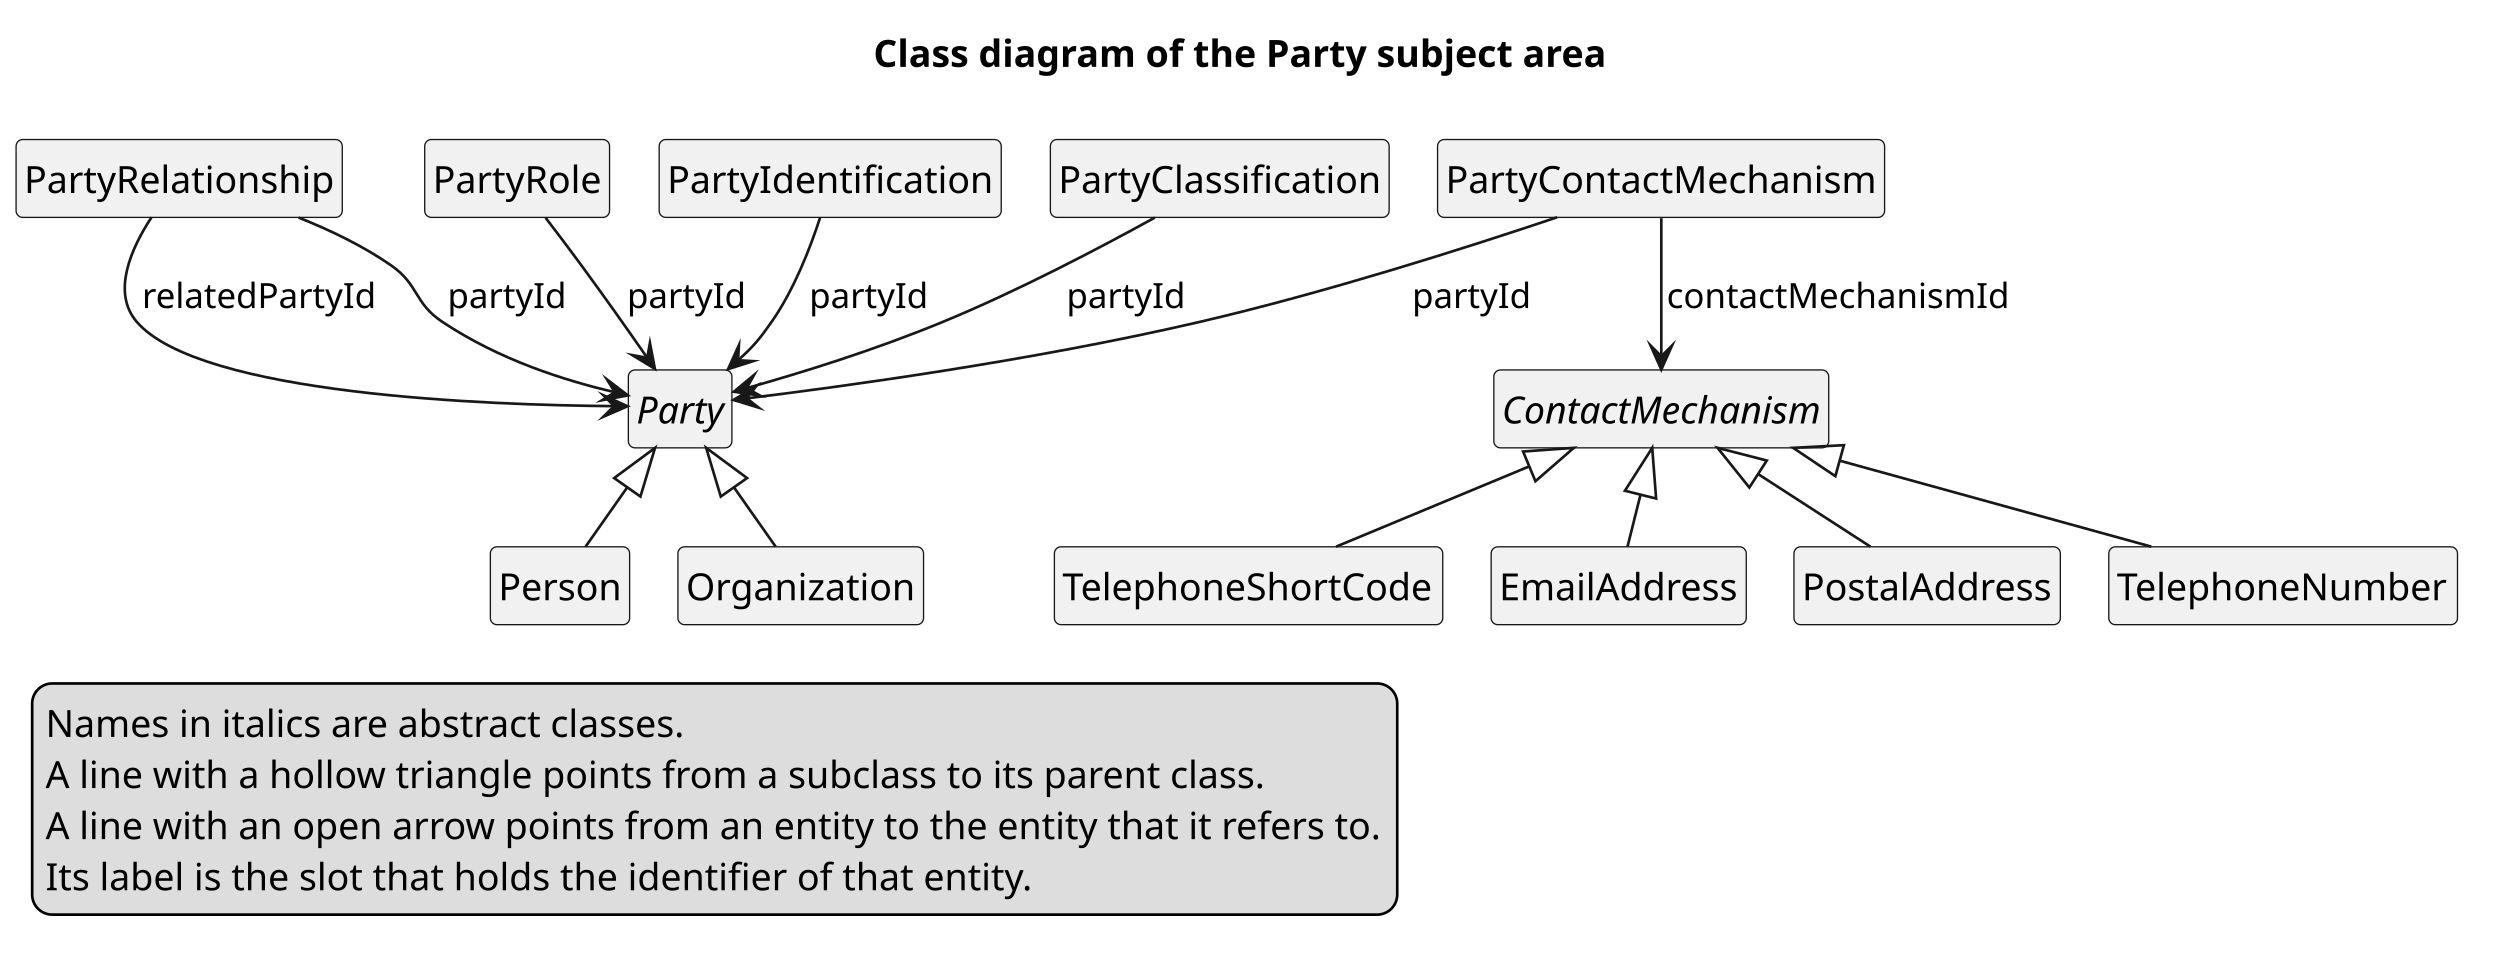
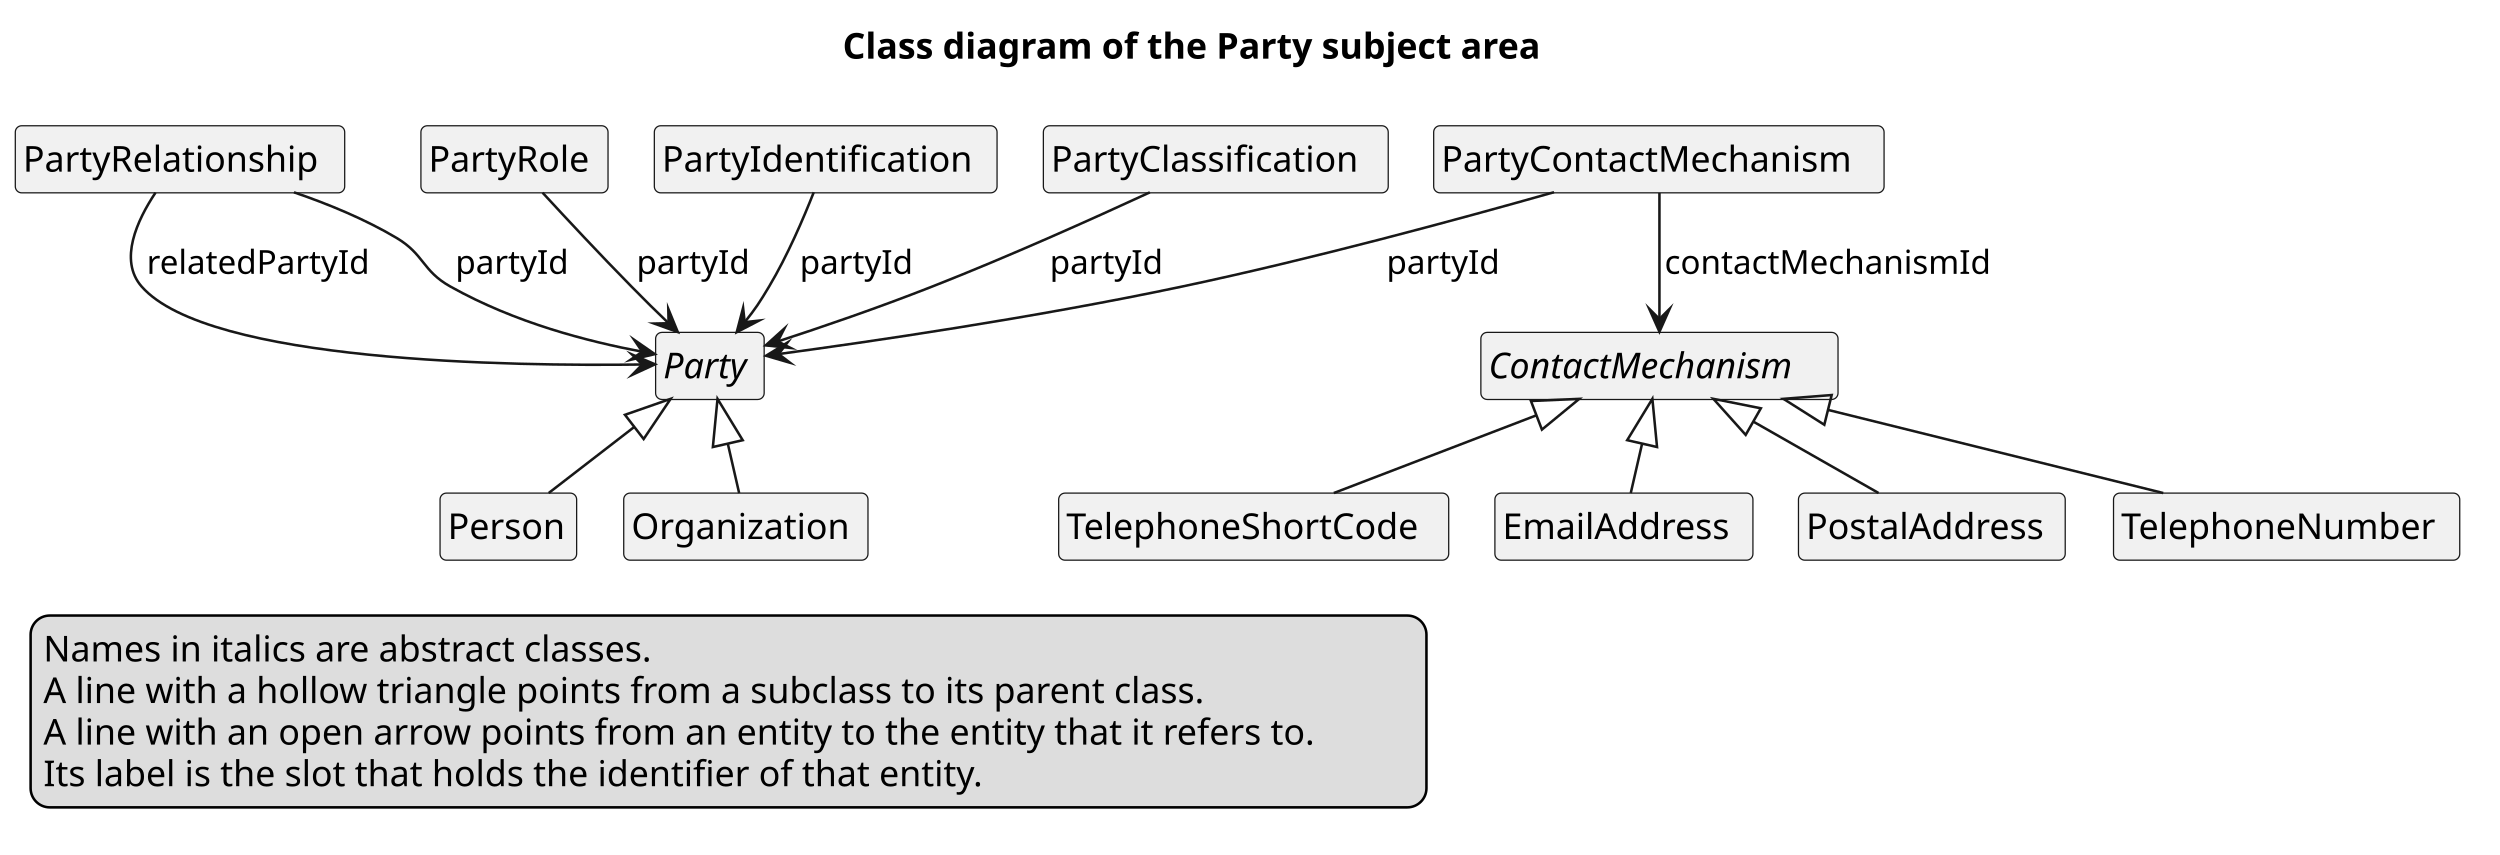
- <svg xmlns="http://www.w3.org/2000/svg" version="1.1" data-diagram-type="CLASS" style="width:933px;height:360px;background:#FFFFFF;" width="933px" height="360px" viewBox="0 0 933 360" zoomAndPan="magnify" preserveAspectRatio="none" contentStyleType="text/css">
+ <svg xmlns="http://www.w3.org/2000/svg" version="1.1" data-diagram-type="CLASS" style="width:980px;height:335px;background:#FFFFFF;" width="980px" height="335px" viewBox="0 0 980 335" zoomAndPan="magnify" preserveAspectRatio="none" contentStyleType="text/css">
  <defs />
  <g font-family="sans-serif" lengthAdjust="spacing">
    <g class="title" data-source-line="3">
-       <text x="325.969" y="24.966" fill="#000" font-size="14" textLength="274.063" font-weight="700">Class diagram of the Party subject area</text>
+       <text x="330.323" y="22.995" fill="#000" font-size="14" textLength="312.854" font-weight="700">Class diagram of the Party subject area</text>
    </g>
    <g class="entity" data-qualified-name="Party" id="ent0001" data-source-line="8">
-       <rect x="234.5" y="138.068" width="38.648" height="29.068" fill="#F1F1F1" style="stroke:#181818;stroke-width:0.5;" rx="2.5" ry="2.5" />
-       <text x="237.5" y="158.034" fill="#000" font-size="14" textLength="32.648" font-style="italic">Party</text>
+       <rect x="257" y="130.297" width="42.552" height="26.297" fill="#F1F1F1" style="stroke:#181818;stroke-width:0.5;" rx="2.5" ry="2.5" />
+       <text x="260" y="148.292" fill="#000" font-size="14" textLength="36.552" font-style="italic">Party</text>
    </g>
    <g class="entity" data-qualified-name="Person" id="ent0002" data-source-line="9">
-       <rect x="183" y="204.068" width="51.976" height="29.068" fill="#F1F1F1" style="stroke:#181818;stroke-width:0.5;" rx="2.5" ry="2.5" />
-       <text x="186" y="224.034" fill="#000" font-size="14" textLength="45.976">Person</text>
+       <rect x="172.5" y="193.297" width="53.544" height="26.297" fill="#F1F1F1" style="stroke:#181818;stroke-width:0.5;" rx="2.5" ry="2.5" />
+       <text x="175.5" y="211.292" fill="#000" font-size="14" textLength="47.544">Person</text>
    </g>
    <g class="entity" data-qualified-name="Organization" id="ent0003" data-source-line="10">
-       <rect x="253" y="204.068" width="91.666" height="29.068" fill="#F1F1F1" style="stroke:#181818;stroke-width:0.5;" rx="2.5" ry="2.5" />
-       <text x="256" y="224.034" fill="#000" font-size="14" textLength="85.666">Organization</text>
+       <rect x="244.5" y="193.297" width="95.749" height="26.297" fill="#F1F1F1" style="stroke:#181818;stroke-width:0.5;" rx="2.5" ry="2.5" />
+       <text x="247.5" y="211.292" fill="#000" font-size="14" textLength="89.749">Organization</text>
    </g>
    <g class="entity" data-qualified-name="PartyRole" id="ent0004" data-source-line="11">
-       <rect x="158.5" y="52.068" width="68.986" height="29.068" fill="#F1F1F1" style="stroke:#181818;stroke-width:0.5;" rx="2.5" ry="2.5" />
-       <text x="161.5" y="72.034" fill="#000" font-size="14" textLength="62.986">PartyRole</text>
+       <rect x="165" y="49.297" width="73.348" height="26.297" fill="#F1F1F1" style="stroke:#181818;stroke-width:0.5;" rx="2.5" ry="2.5" />
+       <text x="168" y="67.292" fill="#000" font-size="14" textLength="67.348">PartyRole</text>
    </g>
    <g class="entity" data-qualified-name="PartyRelationship" id="ent0005" data-source-line="12">
-       <rect x="6" y="52.068" width="121.738" height="29.068" fill="#F1F1F1" style="stroke:#181818;stroke-width:0.5;" rx="2.5" ry="2.5" />
-       <text x="9" y="72.034" fill="#000" font-size="14" textLength="115.738">PartyRelationship</text>
+       <rect x="6" y="49.297" width="129.122" height="26.297" fill="#F1F1F1" style="stroke:#181818;stroke-width:0.5;" rx="2.5" ry="2.5" />
+       <text x="9" y="67.292" fill="#000" font-size="14" textLength="123.122">PartyRelationship</text>
    </g>
    <g class="entity" data-qualified-name="ContactMechanism" id="ent0006" data-source-line="13">
-       <rect x="557.5" y="138.068" width="124.972" height="29.068" fill="#F1F1F1" style="stroke:#181818;stroke-width:0.5;" rx="2.5" ry="2.5" />
-       <text x="560.5" y="158.034" fill="#000" font-size="14" textLength="118.972" font-style="italic">ContactMechanism</text>
+       <rect x="580.5" y="130.297" width="140.005" height="26.297" fill="#F1F1F1" style="stroke:#181818;stroke-width:0.5;" rx="2.5" ry="2.5" />
+       <text x="583.5" y="148.292" fill="#000" font-size="14" textLength="134.005" font-style="italic">ContactMechanism</text>
    </g>
    <g class="entity" data-qualified-name="PostalAddress" id="ent0007" data-source-line="14">
-       <rect x="669.5" y="204.068" width="99.422" height="29.068" fill="#F1F1F1" style="stroke:#181818;stroke-width:0.5;" rx="2.5" ry="2.5" />
-       <text x="672.5" y="224.034" fill="#000" font-size="14" textLength="93.422">PostalAddress</text>
+       <rect x="705" y="193.297" width="104.567" height="26.297" fill="#F1F1F1" style="stroke:#181818;stroke-width:0.5;" rx="2.5" ry="2.5" />
+       <text x="708" y="211.292" fill="#000" font-size="14" textLength="98.567">PostalAddress</text>
    </g>
    <g class="entity" data-qualified-name="TelephoneNumber" id="ent0008" data-source-line="15">
-       <rect x="787" y="204.068" width="130.137" height="29.068" fill="#F1F1F1" style="stroke:#181818;stroke-width:0.5;" rx="2.5" ry="2.5" />
-       <text x="790" y="224.034" fill="#000" font-size="14" textLength="124.137">TelephoneNumber</text>
+       <rect x="828.5" y="193.297" width="135.719" height="26.297" fill="#F1F1F1" style="stroke:#181818;stroke-width:0.5;" rx="2.5" ry="2.5" />
+       <text x="831.5" y="211.292" fill="#000" font-size="14" textLength="129.719">TelephoneNumber</text>
    </g>
    <g class="entity" data-qualified-name="TelephoneShortCode" id="ent0009" data-source-line="16">
-       <rect x="393.5" y="204.068" width="144.935" height="29.068" fill="#F1F1F1" style="stroke:#181818;stroke-width:0.5;" rx="2.5" ry="2.5" />
-       <text x="396.5" y="224.034" fill="#000" font-size="14" textLength="138.935">TelephoneShortCode</text>
+       <rect x="415" y="193.297" width="152.891" height="26.297" fill="#F1F1F1" style="stroke:#181818;stroke-width:0.5;" rx="2.5" ry="2.5" />
+       <text x="418" y="211.292" fill="#000" font-size="14" textLength="146.891">TelephoneShortCode</text>
    </g>
    <g class="entity" data-qualified-name="EmailAddress" id="ent0010" data-source-line="17">
-       <rect x="556.5" y="204.068" width="95.208" height="29.068" fill="#F1F1F1" style="stroke:#181818;stroke-width:0.5;" rx="2.5" ry="2.5" />
-       <text x="559.5" y="224.034" fill="#000" font-size="14" textLength="89.208">EmailAddress</text>
+       <rect x="586" y="193.297" width="101.149" height="26.297" fill="#F1F1F1" style="stroke:#181818;stroke-width:0.5;" rx="2.5" ry="2.5" />
+       <text x="589" y="211.292" fill="#000" font-size="14" textLength="95.149">EmailAddress</text>
    </g>
    <g class="entity" data-qualified-name="PartyContactMechanism" id="ent0011" data-source-line="18">
-       <rect x="536.5" y="52.068" width="166.831" height="29.068" fill="#F1F1F1" style="stroke:#181818;stroke-width:0.5;" rx="2.5" ry="2.5" />
-       <text x="539.5" y="72.034" fill="#000" font-size="14" textLength="160.831">PartyContactMechanism</text>
+       <rect x="562" y="49.297" width="176.557" height="26.297" fill="#F1F1F1" style="stroke:#181818;stroke-width:0.5;" rx="2.5" ry="2.5" />
+       <text x="565" y="67.292" fill="#000" font-size="14" textLength="170.557">PartyContactMechanism</text>
    </g>
    <g class="entity" data-qualified-name="PartyIdentification" id="ent0012" data-source-line="19">
-       <rect x="246" y="52.068" width="127.66" height="29.068" fill="#F1F1F1" style="stroke:#181818;stroke-width:0.5;" rx="2.5" ry="2.5" />
-       <text x="249" y="72.034" fill="#000" font-size="14" textLength="121.66">PartyIdentification</text>
+       <rect x="256.5" y="49.297" width="134.345" height="26.297" fill="#F1F1F1" style="stroke:#181818;stroke-width:0.5;" rx="2.5" ry="2.5" />
+       <text x="259.5" y="67.292" fill="#000" font-size="14" textLength="128.345">PartyIdentification</text>
    </g>
    <g class="entity" data-qualified-name="PartyClassification" id="ent0013" data-source-line="20">
-       <rect x="392" y="52.068" width="126.428" height="29.068" fill="#F1F1F1" style="stroke:#181818;stroke-width:0.5;" rx="2.5" ry="2.5" />
-       <text x="395" y="72.034" fill="#000" font-size="14" textLength="120.428">PartyClassification</text>
+       <rect x="409" y="49.297" width="135.186" height="26.297" fill="#F1F1F1" style="stroke:#181818;stroke-width:0.5;" rx="2.5" ry="2.5" />
+       <text x="412" y="67.292" fill="#000" font-size="14" textLength="129.186">PartyClassification</text>
    </g>
    <g class="link" data-entity-1="ent0001" data-entity-2="ent0002" id="lnk14" data-link-type="extension">
-       <polygon points="244.457,167.141,229.195,178.414,239.012,185.316,244.457,167.141" fill="none" style="stroke:#181818;stroke-width:1;stroke-linejoin:miter;stroke-miterlimit:10;" />
-       <path d="M234.103,181.865 C226.467,192.726 226.163,193.159 218.53,204.015" style="stroke:#181818;stroke-width:1;" fill="none" />
+       <polygon points="262.892,156.349,244.978,162.6,252.312,172.098,262.892,156.349" fill="none" style="stroke:#181818;stroke-width:1;stroke-linejoin:miter;stroke-miterlimit:10;" />
+       <path d="M248.645,167.349 C234.795,178.044 228.915,182.584 215.075,193.27" style="stroke:#181818;stroke-width:1;" fill="none" />
    </g>
    <g class="link" data-entity-1="ent0001" data-entity-2="ent0003" id="lnk15" data-link-type="extension">
-       <polygon points="263.543,167.141,268.988,185.316,278.805,178.414,263.543,167.141" fill="none" style="stroke:#181818;stroke-width:1;stroke-linejoin:miter;stroke-miterlimit:10;" />
-       <path d="M273.897,181.865 C281.533,192.726 281.837,193.159 289.47,204.015" style="stroke:#181818;stroke-width:1;" fill="none" />
+       <polygon points="281.266,156.349,279.444,175.235,291.14,172.55,281.266,156.349" fill="none" style="stroke:#181818;stroke-width:1;stroke-linejoin:miter;stroke-miterlimit:10;" />
+       <path d="M285.292,173.892 C287.747,184.587 287.287,182.584 289.74,193.27" style="stroke:#181818;stroke-width:1;" fill="none" />
    </g>
    <g class="link" data-entity-1="ent0006" data-entity-2="ent0007" id="lnk16" data-link-type="extension">
-       <polygon points="640.995,167.141,652.854,181.952,659.369,171.874,640.995,167.141" fill="none" style="stroke:#181818;stroke-width:1;stroke-linejoin:miter;stroke-miterlimit:10;" />
-       <path d="M656.112,176.913 C672.912,187.774 681.242,193.159 698.035,204.015" style="stroke:#181818;stroke-width:1;" fill="none" />
+       <polygon points="671.64,156.349,684.306,170.476,690.249,160.051,671.64,156.349" fill="none" style="stroke:#181818;stroke-width:1;stroke-linejoin:miter;stroke-miterlimit:10;" />
+       <path d="M687.277,165.263 C706.036,175.957 717.659,182.584 736.404,193.27" style="stroke:#181818;stroke-width:1;" fill="none" />
    </g>
    <g class="link" data-entity-1="ent0006" data-entity-2="ent0008" id="lnk17" data-link-type="extension">
-       <polygon points="669.201,167.141,684.958,177.711,688.149,166.143,669.201,167.141" fill="none" style="stroke:#181818;stroke-width:1;stroke-linejoin:miter;stroke-miterlimit:10;" />
-       <path d="M686.553,171.927 C725.924,182.788 763.517,193.159 802.87,204.015" style="stroke:#181818;stroke-width:1;" fill="none" />
+       <polygon points="699.102,156.349,715.129,166.504,718.017,154.857,699.102,156.349" fill="none" style="stroke:#181818;stroke-width:1;stroke-linejoin:miter;stroke-miterlimit:10;" />
+       <path d="M716.573,160.681 C759.7,171.375 804.903,182.584 847.999,193.27" style="stroke:#181818;stroke-width:1;" fill="none" />
    </g>
    <g class="link" data-entity-1="ent0006" data-entity-2="ent0009" id="lnk18" data-link-type="extension">
-       <polygon points="587.341,167.141,568.416,168.508,573.021,179.589,587.341,167.141" fill="none" style="stroke:#181818;stroke-width:1;stroke-linejoin:miter;stroke-miterlimit:10;" />
-       <path d="M570.719,174.048 C544.584,184.909 524.734,193.159 498.612,204.015" style="stroke:#181818;stroke-width:1;" fill="none" />
+       <polygon points="619.087,156.349,600.132,157.194,604.43,168.398,619.087,156.349" fill="none" style="stroke:#181818;stroke-width:1;stroke-linejoin:miter;stroke-miterlimit:10;" />
+       <path d="M602.281,162.796 C574.406,173.49 550.703,182.584 522.848,193.27" style="stroke:#181818;stroke-width:1;" fill="none" />
    </g>
    <g class="link" data-entity-1="ent0006" data-entity-2="ent0010" id="lnk19" data-link-type="extension">
-       <polygon points="616.607,167.141,606.42,183.148,618.062,186.058,616.607,167.141" fill="none" style="stroke:#181818;stroke-width:1;stroke-linejoin:miter;stroke-miterlimit:10;" />
-       <path d="M612.241,184.603 C609.526,195.464 610.102,193.159 607.388,204.015" style="stroke:#181818;stroke-width:1;" fill="none" />
+       <polygon points="647.734,156.349,637.86,172.55,649.556,175.235,647.734,156.349" fill="none" style="stroke:#181818;stroke-width:1;stroke-linejoin:miter;stroke-miterlimit:10;" />
+       <path d="M643.708,173.892 C641.253,184.587 641.713,182.584 639.26,193.27" style="stroke:#181818;stroke-width:1;" fill="none" />
    </g>
    <g class="link" data-entity-1="ent0004" data-entity-2="ent0001" id="lnk20" data-link-type="dependency">
-       <polygon points="244.401,137.651,242.553,127.977,241.549,133.544,235.982,132.54,244.401,137.651" fill="#181818" style="stroke:#181818;stroke-width:1;stroke-linejoin:miter;stroke-miterlimit:10;" />
-       <path d="M203.626,81.284 C207.837,86.779 212.692,93.19 217,99.068 C226.492,112.019 234.161,122.904 241.549,133.544" style="stroke:#181818;stroke-width:1;" fill="none" />
-       <text x="234" y="114.965" fill="#000" font-size="13" textLength="44.382">partyId</text>
+       <polygon points="265.696,130.172,261.969,121.055,262.087,126.711,256.432,126.829,265.696,130.172" fill="#181818" style="stroke:#181818;stroke-width:1;stroke-linejoin:miter;stroke-miterlimit:10;" />
+       <path d="M212.683,75.532 C221.901,85.539 235.382,99.994 247.5,112.297 C253.386,118.273 256.447,121.301 262.087,126.711" style="stroke:#181818;stroke-width:1;" fill="none" />
+       <text x="249.5" y="107.364" fill="#000" font-size="13" textLength="46.439">partyId</text>
    </g>
    <g class="link" data-entity-1="ent0005" data-entity-2="ent0001" id="lnk21" data-link-type="dependency">
-       <polygon points="234.333,147.567,226.503,141.592,229.469,146.409,224.651,149.374,234.333,147.567" fill="#181818" style="stroke:#181818;stroke-width:1;stroke-linejoin:miter;stroke-miterlimit:10;" />
-       <path d="M111.449,81.204 C123.236,85.888 135.573,91.821 146,99.068 C156.335,106.251 154.526,113.089 165,120.068 C186.551,134.428 210.538,141.904 229.469,146.409" style="stroke:#181818;stroke-width:1;" fill="none" />
-       <text x="167" y="114.965" fill="#000" font-size="13" textLength="44.382">partyId</text>
+       <polygon points="256.693,138.819,248.598,133.208,251.781,137.885,247.104,141.067,256.693,138.819" fill="#181818" style="stroke:#181818;stroke-width:1;stroke-linejoin:miter;stroke-miterlimit:10;" />
+       <path d="M115.229,75.385 C128.676,79.98 143.132,85.927 155.5,93.297 C166.313,99.74 165.52,106.144 176.5,112.297 C202.103,126.643 230.338,133.808 251.781,137.885" style="stroke:#181818;stroke-width:1;" fill="none" />
+       <text x="178.5" y="107.364" fill="#000" font-size="13" textLength="46.439">partyId</text>
    </g>
    <g class="link" data-entity-1="ent0005" data-entity-2="ent0001" id="lnk22" data-link-type="dependency">
-       <polygon points="234.186,151.609,225.218,147.537,229.186,151.569,225.155,155.537,234.186,151.609" fill="#181818" style="stroke:#181818;stroke-width:1;stroke-linejoin:miter;stroke-miterlimit:10;" />
-       <path d="M56.558,81.076 C48.984,92.623 41.577,109.07 51,120.068 C74.495,147.49 182.839,151.199 229.186,151.569" style="stroke:#181818;stroke-width:1;" fill="none" />
-       <text x="53" y="114.965" fill="#000" font-size="13" textLength="87.62">relatedPartyId</text>
+       <polygon points="256.764,142.815,247.71,138.939,251.764,142.883,247.82,146.938,256.764,142.815" fill="#181818" style="stroke:#181818;stroke-width:1;stroke-linejoin:miter;stroke-miterlimit:10;" />
+       <path d="M60.958,75.523 C53.741,86.346 46.481,101.983 55.5,112.297 C81.537,142.071 200.915,143.581 251.764,142.883" style="stroke:#181818;stroke-width:1;" fill="none" />
+       <text x="57.5" y="107.364" fill="#000" font-size="13" textLength="92.295">relatedPartyId</text>
    </g>
    <g class="link" data-entity-1="ent0011" data-entity-2="ent0001" id="lnk23" data-link-type="dependency">
-       <polygon points="273.722,149.262,283.142,152.137,278.685,148.654,282.169,144.197,273.722,149.262" fill="#181818" style="stroke:#181818;stroke-width:1;stroke-linejoin:miter;stroke-miterlimit:10;" />
-       <path d="M581.13,81.082 C546.534,92.713 494.374,109.278 448,120.068 C385.022,134.721 313.942,144.333 278.685,148.654" style="stroke:#181818;stroke-width:1;" fill="none" />
-       <text x="527" y="114.965" fill="#000" font-size="13" textLength="44.382">partyId</text>
+       <polygon points="300.27,139.454,309.725,142.213,305.225,138.784,308.654,134.285,300.27,139.454" fill="#181818" style="stroke:#181818;stroke-width:1;stroke-linejoin:miter;stroke-miterlimit:10;" />
+       <path d="M609.178,75.339 C571.465,86.039 514.065,101.598 463.5,112.297 C404.928,124.69 339.937,134.097 305.225,138.784" style="stroke:#181818;stroke-width:1;" fill="none" />
+       <text x="543.5" y="107.364" fill="#000" font-size="13" textLength="46.439">partyId</text>
    </g>
    <g class="link" data-entity-1="ent0011" data-entity-2="ent0006" id="lnk24" data-link-type="dependency">
-       <polygon points="620,137.955,624,128.955,620,132.955,616,128.955,620,137.955" fill="#181818" style="stroke:#181818;stroke-width:1;stroke-linejoin:miter;stroke-miterlimit:10;" />
-       <path d="M620,81.439 C620,97.096 620,117.405 620,132.955" style="stroke:#181818;stroke-width:1;" fill="none" />
-       <text x="622" y="114.965" fill="#000" font-size="13" textLength="127.92">contactMechanismId</text>
+       <polygon points="650.5,130.04,654.5,121.04,650.5,125.04,646.5,121.04,650.5,130.04" fill="#181818" style="stroke:#181818;stroke-width:1;stroke-linejoin:miter;stroke-miterlimit:10;" />
+       <path d="M650.5,75.641 C650.5,90.482 650.5,110.237 650.5,125.04" style="stroke:#181818;stroke-width:1;" fill="none" />
+       <text x="652.5" y="107.364" fill="#000" font-size="13" textLength="134.589">contactMechanismId</text>
    </g>
    <g class="link" data-entity-1="ent0012" data-entity-2="ent0001" id="lnk25" data-link-type="dependency">
-       <polygon points="271.703,137.768,281.085,134.772,275.438,134.443,275.766,128.796,271.703,137.768" fill="#181818" style="stroke:#181818;stroke-width:1;stroke-linejoin:miter;stroke-miterlimit:10;" />
-       <path d="M306.032,81.316 C302.425,92.407 296.381,108.081 288,120.068 C283.481,126.531 281.174,129.337 275.438,134.443" style="stroke:#181818;stroke-width:1;" fill="none" />
-       <text x="302" y="114.965" fill="#000" font-size="13" textLength="44.382">partyId</text>
+       <polygon points="288.8,130.203,297.544,125.671,291.922,126.297,291.296,120.675,288.8,130.203" fill="#181818" style="stroke:#181818;stroke-width:1;stroke-linejoin:miter;stroke-miterlimit:10;" />
+       <path d="M318.995,75.365 C314.989,85.527 308.668,100.286 301.5,112.297 C297.8,118.496 296.156,121.001 291.922,126.297" style="stroke:#181818;stroke-width:1;" fill="none" />
+       <text x="313.5" y="107.364" fill="#000" font-size="13" textLength="46.439">partyId</text>
    </g>
    <g class="link" data-entity-1="ent0013" data-entity-2="ent0001" id="lnk26" data-link-type="dependency">
-       <polygon points="273.856,146.201,283.604,147.608,278.668,144.843,281.432,139.908,273.856,146.201" fill="#181818" style="stroke:#181818;stroke-width:1;stroke-linejoin:miter;stroke-miterlimit:10;" />
-       <path d="M430.962,81.213 C410.411,92.537 379.832,108.589 352,120.068 C325.566,130.97 298.706,139.192 278.668,144.843" style="stroke:#181818;stroke-width:1;" fill="none" />
-       <text x="398" y="114.965" fill="#000" font-size="13" textLength="44.382">partyId</text>
+       <polygon points="300.135,135.395,309.932,136.404,304.888,133.843,307.448,128.799,300.135,135.395" fill="#181818" style="stroke:#181818;stroke-width:1;stroke-linejoin:miter;stroke-miterlimit:10;" />
+       <path d="M450.742,75.401 C428.409,85.719 395.111,100.679 365.5,112.297 C343.488,120.933 322.602,128.059 304.888,133.843" style="stroke:#181818;stroke-width:1;" fill="none" />
+       <text x="411.5" y="107.364" fill="#000" font-size="13" textLength="46.439">partyId</text>
    </g>
    <g class="legend" data-source-line="34">
-       <rect x="12" y="255.068" width="509.448" height="86.272" fill="#DDD" style="stroke:#000;stroke-width:1;" rx="7.5" ry="7.5" />
-       <text x="17" y="275.034" fill="#000" font-size="14" textLength="238.937">Names in italics are abstract classes.</text>
-       <text x="17" y="294.102" fill="#000" font-size="14" textLength="455.88">A line with a hollow triangle points from a subclass to its parent class.</text>
-       <text x="17" y="313.17" fill="#000" font-size="14" textLength="499.448">A line with an open arrow points from an entity to the entity that it refers to.</text>
-       <text x="17" y="332.238" fill="#000" font-size="14" textLength="368.759">Its label is the slot that holds the identifier of that entity.</text>
+       <rect x="12" y="241.297" width="547.168" height="75.188" fill="#DDD" style="stroke:#000;stroke-width:1;" rx="7.5" ry="7.5" />
+       <text x="17" y="259.292" fill="#000" font-size="14" textLength="260.169">Names in italics are abstract classes.</text>
+       <text x="17" y="275.589" fill="#000" font-size="14" textLength="490.588">A line with a hollow triangle points from a subclass to its parent class.</text>
+       <text x="17" y="291.886" fill="#000" font-size="14" textLength="537.168">A line with an open arrow points from an entity to the entity that it refers to.</text>
+       <text x="17" y="308.183" fill="#000" font-size="14" textLength="397.879">Its label is the slot that holds the identifier of that entity.</text>
    </g>
  </g>
</svg>
